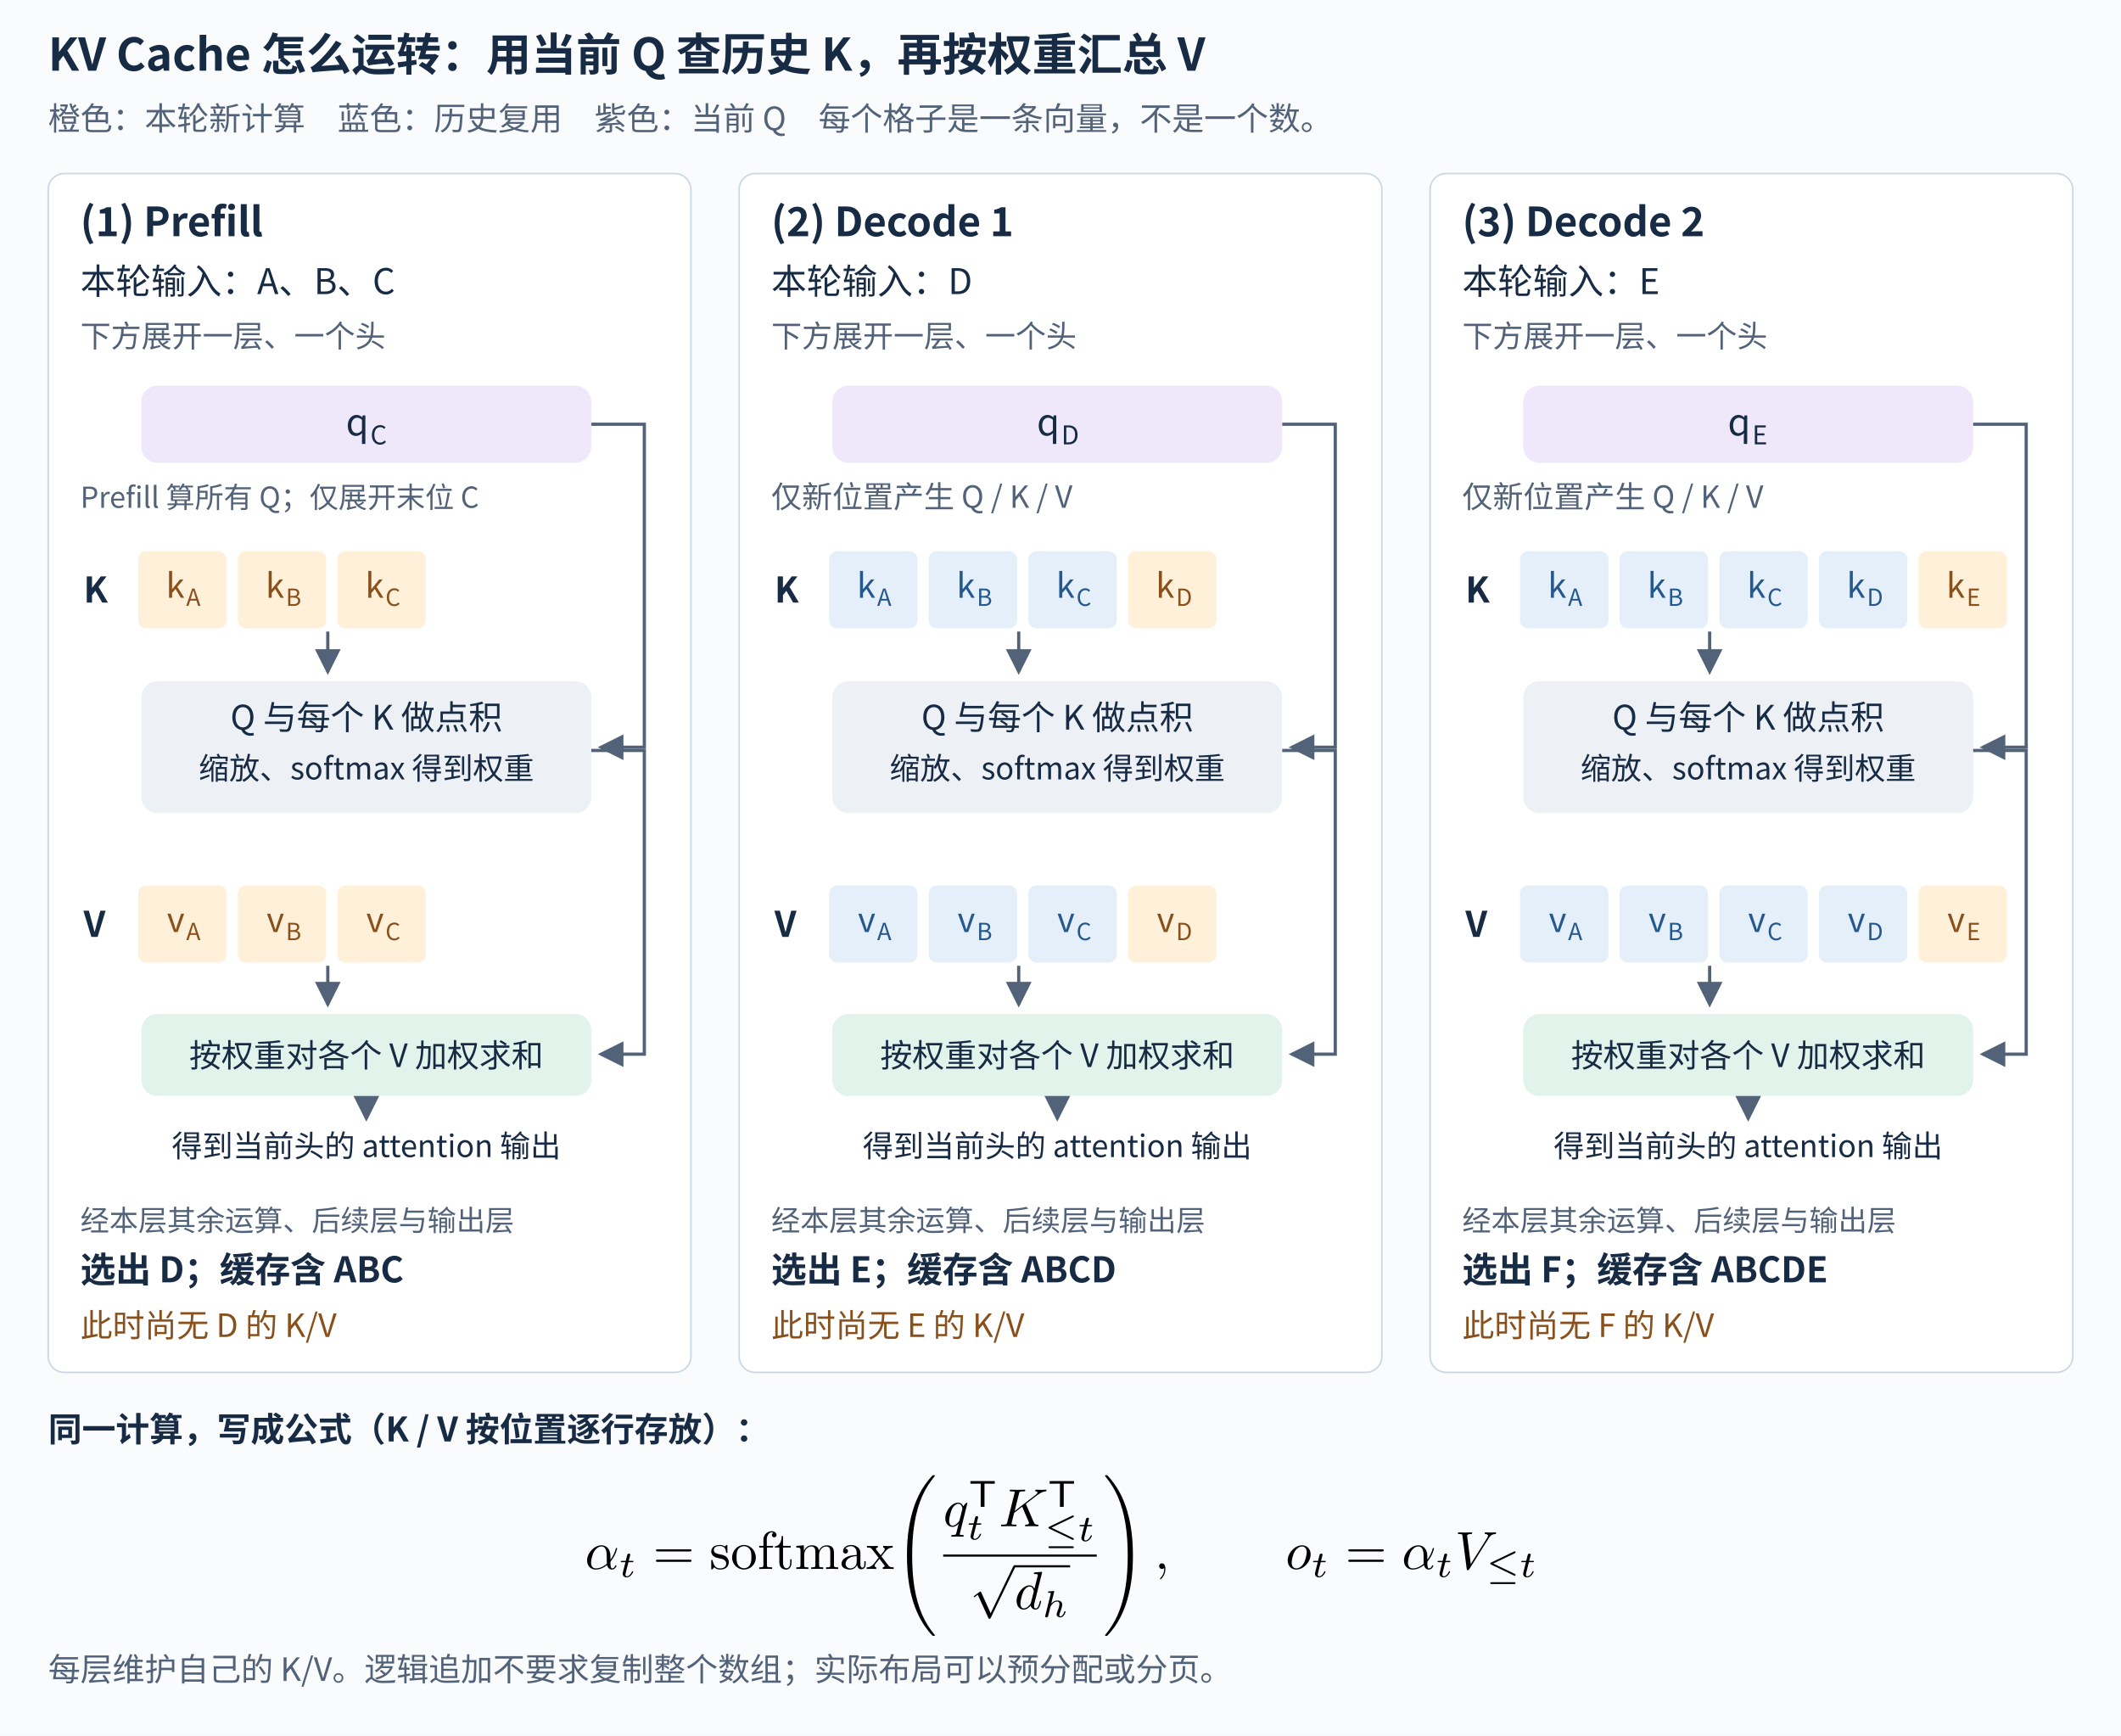
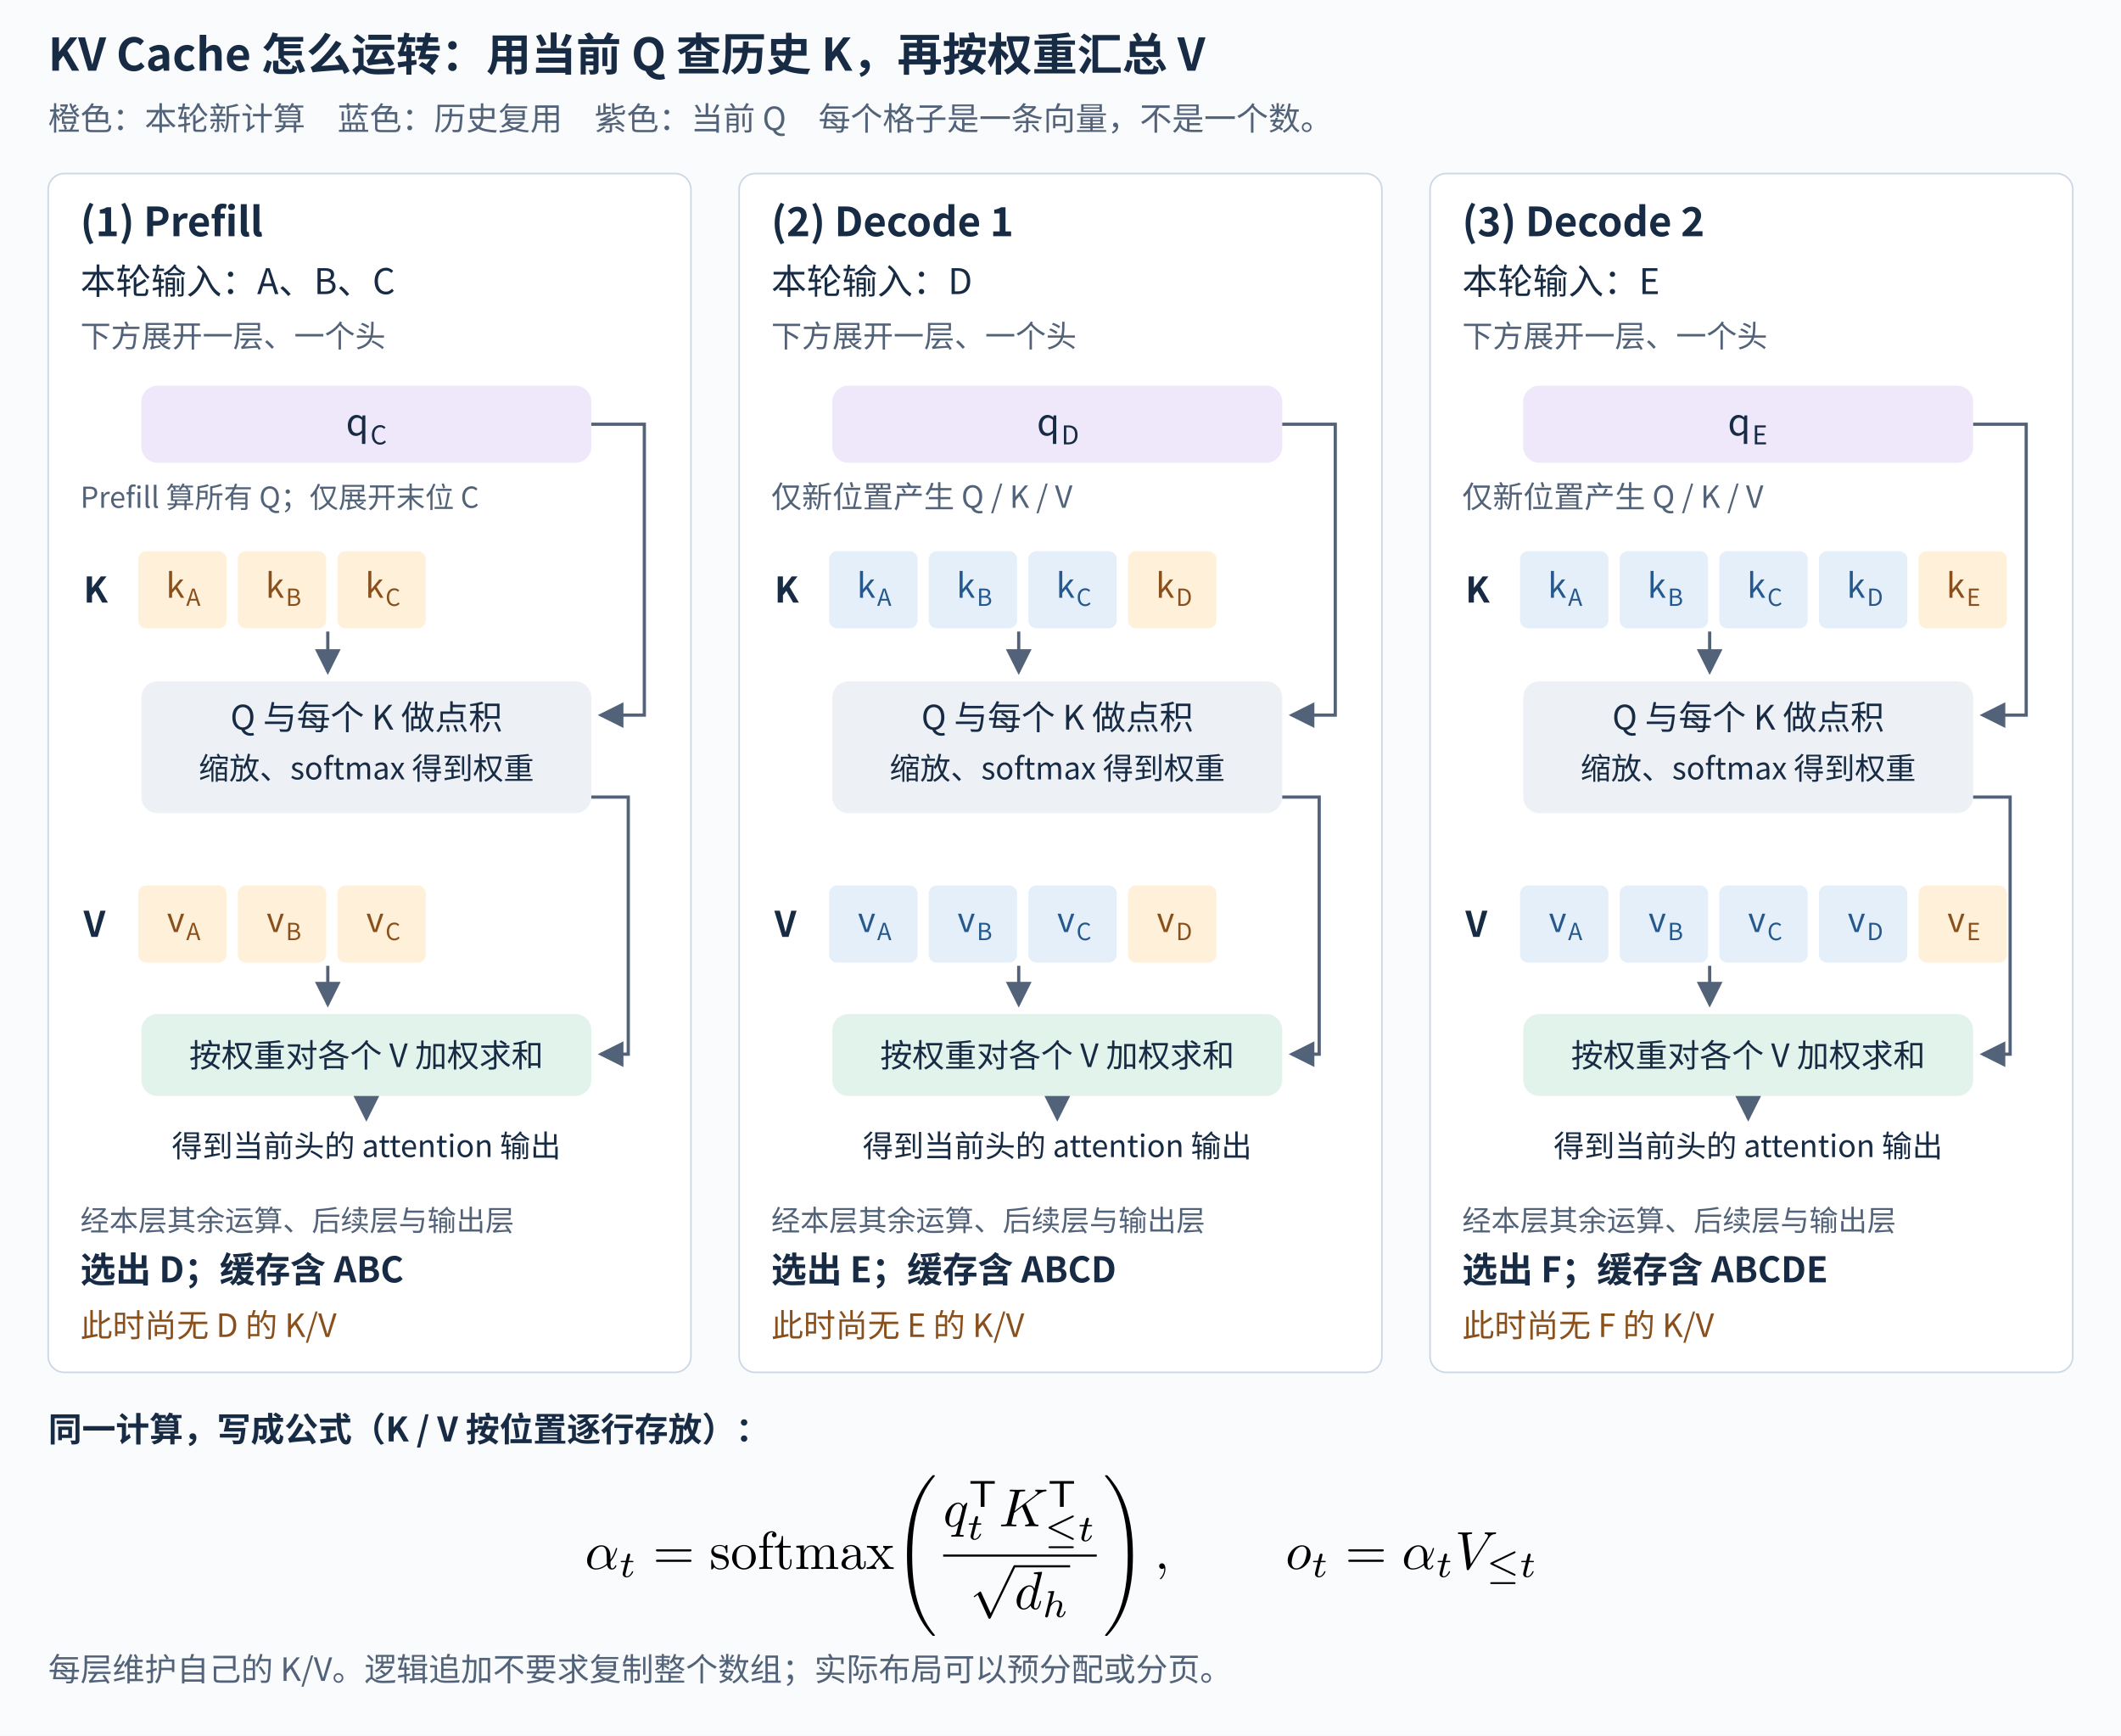
<svg xmlns="http://www.w3.org/2000/svg" xmlns:xlink="http://www.w3.org/1999/xlink" viewBox="0 0 1320.0 1080.0" width="1320.0" height="1080.0" role="img">
  <rect width="1320.0" height="1080.0" fill="#fafbfd" />
  <svg viewBox="0 0 1320 1080" width="1320.0" height="1080.0" role="img" aria-labelledby="part0_title part0_desc" x="0.0" y="0.0" preserveAspectRatio="xMidYMid meet">
    <defs>
      <marker id="part0_arrow" markerWidth="8" markerHeight="8" refX="7" refY="4" orient="auto">
        <path d="M0 0 L8 4 L0 8Z" fill="#526278" />
      </marker>
    </defs>
    <rect width="100%" height="100%" fill="#fafbfd" />
    <g fill="#172b44" font-family="PingFang SC, Noto Sans CJK SC, sans-serif">
      <text x="30" y="44" font-size="28" fill="#172b44" font-weight="600" text-anchor="start">KV Cache 怎么运转：用当前 Q 查历史 K，再按权重汇总 V</text>
      <text x="30" y="81" font-size="20" fill="#526278" font-weight="400" text-anchor="start">橙色：本轮新计算　蓝色：历史复用　紫色：当前 Q　每个格子是一条向量，不是一个数。</text>
      <rect x="30" y="108" width="400" height="746" rx="10" fill="white" stroke="#cdd8e5" />
      <text x="50" y="147" font-size="25" fill="#172b44" font-weight="600" text-anchor="start">(1) Prefill</text>
      <text x="50" y="183" font-size="22" fill="#172b44" font-weight="400" text-anchor="start">本轮输入：A、B、C</text>
      <text x="50" y="216" font-size="19" fill="#526278" font-weight="400" text-anchor="start">下方展开一层、一个头</text>
      <rect x="88" y="240" width="280" height="48" rx="10" fill="#eee8fa" stroke="none" />
      <text x="229.495" y="271" font-size="23" fill="#172b44" text-anchor="end">q</text>
      <text x="230.495" y="276.52" font-size="16.1" fill="#172b44" text-anchor="start">C</text>
      <text x="50" y="316" font-size="18" fill="#526278" font-weight="400" text-anchor="start">Prefill 算所有 Q；仅展开末位 C</text>
      <text x="52" y="375" font-size="22" fill="#172b44" font-weight="600" text-anchor="start">K</text>
      <rect x="86" y="343" width="55" height="48" rx="5" fill="#fff0d9" stroke="none" />
      <text x="114.865" y="372" font-size="21" fill="#89501c" text-anchor="end">k</text>
      <text x="115.865" y="377.04" font-size="14.7" fill="#89501c" text-anchor="start">A</text>
      <rect x="148" y="343" width="55" height="48" rx="5" fill="#fff0d9" stroke="none" />
      <text x="176.865" y="372" font-size="21" fill="#89501c" text-anchor="end">k</text>
      <text x="177.865" y="377.04" font-size="14.7" fill="#89501c" text-anchor="start">B</text>
      <rect x="210" y="343" width="55" height="48" rx="5" fill="#fff0d9" stroke="none" />
      <text x="238.865" y="372" font-size="21" fill="#89501c" text-anchor="end">k</text>
      <text x="239.865" y="377.04" font-size="14.7" fill="#89501c" text-anchor="start">C</text>
      <text x="52" y="583" font-size="22" fill="#172b44" font-weight="600" text-anchor="start">V</text>
      <rect x="86" y="551" width="55" height="48" rx="5" fill="#fff0d9" stroke="none" />
      <text x="114.865" y="580" font-size="21" fill="#89501c" text-anchor="end">v</text>
      <text x="115.865" y="585.04" font-size="14.7" fill="#89501c" text-anchor="start">A</text>
      <rect x="148" y="551" width="55" height="48" rx="5" fill="#fff0d9" stroke="none" />
      <text x="176.865" y="580" font-size="21" fill="#89501c" text-anchor="end">v</text>
      <text x="177.865" y="585.04" font-size="14.7" fill="#89501c" text-anchor="start">B</text>
      <rect x="210" y="551" width="55" height="48" rx="5" fill="#fff0d9" stroke="none" />
      <text x="238.865" y="580" font-size="21" fill="#89501c" text-anchor="end">v</text>
      <text x="239.865" y="585.04" font-size="14.7" fill="#89501c" text-anchor="start">C</text>
      <rect x="88" y="424" width="280" height="82" rx="10" fill="#edf0f4" stroke="none" />
      <text x="228" y="454" font-size="21" fill="#172b44" font-weight="400" text-anchor="middle">Q 与每个 K 做点积</text>
      <text x="228" y="485" font-size="19" fill="#172b44" font-weight="400" text-anchor="middle">缩放、softmax 得到权重</text>
-       <path d="M368 264 H401 V465 H374" fill="none" stroke="#526278" stroke-width="2" marker-end="url(#part0_arrow)" />
+       <path d="M368 264 H401 V445 H374" fill="none" stroke="#526278" stroke-width="2" marker-end="url(#part0_arrow)" />
      <path d="M204 393 V418" fill="none" stroke="#526278" stroke-width="2" marker-end="url(#part0_arrow)" />
      <rect x="88" y="631" width="280" height="51" rx="10" fill="#e2f3ec" stroke="none" />
      <text x="228" y="664" font-size="20" fill="#172b44" font-weight="400" text-anchor="middle">按权重对各个 V 加权求和</text>
-       <path d="M368 467 H401 V656 H374" fill="none" stroke="#526278" stroke-width="2" marker-end="url(#part0_arrow)" />
+       <path d="M368 496 H391 V656 H374" fill="none" stroke="#526278" stroke-width="2" marker-end="url(#part0_arrow)" />
      <path d="M204 601 V625" fill="none" stroke="#526278" stroke-width="2" marker-end="url(#part0_arrow)" />
      <text x="228" y="720" font-size="19" fill="#172b44" font-weight="400" text-anchor="middle">得到当前头的 attention 输出</text>
      <path d="M228 685 V696" fill="none" stroke="#526278" stroke-width="2" marker-end="url(#part0_arrow)" />
      <text x="50" y="766" font-size="18" fill="#526278" font-weight="400" text-anchor="start">经本层其余运算、后续层与输出层</text>
      <text x="50" y="798" font-size="22" fill="#172b44" font-weight="600" text-anchor="start">选出 D；缓存含 ABC</text>
      <text x="50" y="832" font-size="20" fill="#89501c" font-weight="400" text-anchor="start">此时尚无 D 的 K/V</text>
      <rect x="460" y="108" width="400" height="746" rx="10" fill="white" stroke="#cdd8e5" />
      <text x="480" y="147" font-size="25" fill="#172b44" font-weight="600" text-anchor="start">(2) Decode 1</text>
      <text x="480" y="183" font-size="22" fill="#172b44" font-weight="400" text-anchor="start">本轮输入：D</text>
      <text x="480" y="216" font-size="19" fill="#526278" font-weight="400" text-anchor="start">下方展开一层、一个头</text>
      <rect x="518" y="240" width="280" height="48" rx="10" fill="#eee8fa" stroke="none" />
      <text x="659.495" y="271" font-size="23" fill="#172b44" text-anchor="end">q</text>
      <text x="660.495" y="276.52" font-size="16.1" fill="#172b44" text-anchor="start">D</text>
      <text x="480" y="316" font-size="19" fill="#526278" font-weight="400" text-anchor="start">仅新位置产生 Q / K / V</text>
      <text x="482" y="375" font-size="22" fill="#172b44" font-weight="600" text-anchor="start">K</text>
      <rect x="516" y="343" width="55" height="48" rx="5" fill="#e5effa" stroke="none" />
      <text x="544.865" y="372" font-size="21" fill="#24588e" text-anchor="end">k</text>
      <text x="545.865" y="377.04" font-size="14.7" fill="#24588e" text-anchor="start">A</text>
      <rect x="578" y="343" width="55" height="48" rx="5" fill="#e5effa" stroke="none" />
      <text x="606.865" y="372" font-size="21" fill="#24588e" text-anchor="end">k</text>
      <text x="607.865" y="377.04" font-size="14.7" fill="#24588e" text-anchor="start">B</text>
      <rect x="640" y="343" width="55" height="48" rx="5" fill="#e5effa" stroke="none" />
      <text x="668.865" y="372" font-size="21" fill="#24588e" text-anchor="end">k</text>
      <text x="669.865" y="377.04" font-size="14.7" fill="#24588e" text-anchor="start">C</text>
      <rect x="702" y="343" width="55" height="48" rx="5" fill="#fff0d9" stroke="none" />
      <text x="730.865" y="372" font-size="21" fill="#89501c" text-anchor="end">k</text>
      <text x="731.865" y="377.04" font-size="14.7" fill="#89501c" text-anchor="start">D</text>
      <text x="482" y="583" font-size="22" fill="#172b44" font-weight="600" text-anchor="start">V</text>
      <rect x="516" y="551" width="55" height="48" rx="5" fill="#e5effa" stroke="none" />
      <text x="544.865" y="580" font-size="21" fill="#24588e" text-anchor="end">v</text>
      <text x="545.865" y="585.04" font-size="14.7" fill="#24588e" text-anchor="start">A</text>
      <rect x="578" y="551" width="55" height="48" rx="5" fill="#e5effa" stroke="none" />
      <text x="606.865" y="580" font-size="21" fill="#24588e" text-anchor="end">v</text>
      <text x="607.865" y="585.04" font-size="14.7" fill="#24588e" text-anchor="start">B</text>
      <rect x="640" y="551" width="55" height="48" rx="5" fill="#e5effa" stroke="none" />
      <text x="668.865" y="580" font-size="21" fill="#24588e" text-anchor="end">v</text>
      <text x="669.865" y="585.04" font-size="14.7" fill="#24588e" text-anchor="start">C</text>
      <rect x="702" y="551" width="55" height="48" rx="5" fill="#fff0d9" stroke="none" />
      <text x="730.865" y="580" font-size="21" fill="#89501c" text-anchor="end">v</text>
      <text x="731.865" y="585.04" font-size="14.7" fill="#89501c" text-anchor="start">D</text>
      <rect x="518" y="424" width="280" height="82" rx="10" fill="#edf0f4" stroke="none" />
      <text x="658" y="454" font-size="21" fill="#172b44" font-weight="400" text-anchor="middle">Q 与每个 K 做点积</text>
      <text x="658" y="485" font-size="19" fill="#172b44" font-weight="400" text-anchor="middle">缩放、softmax 得到权重</text>
-       <path d="M798 264 H831 V465 H804" fill="none" stroke="#526278" stroke-width="2" marker-end="url(#part0_arrow)" />
+       <path d="M798 264 H831 V445 H804" fill="none" stroke="#526278" stroke-width="2" marker-end="url(#part0_arrow)" />
      <path d="M634 393 V418" fill="none" stroke="#526278" stroke-width="2" marker-end="url(#part0_arrow)" />
      <rect x="518" y="631" width="280" height="51" rx="10" fill="#e2f3ec" stroke="none" />
      <text x="658" y="664" font-size="20" fill="#172b44" font-weight="400" text-anchor="middle">按权重对各个 V 加权求和</text>
-       <path d="M798 467 H831 V656 H804" fill="none" stroke="#526278" stroke-width="2" marker-end="url(#part0_arrow)" />
+       <path d="M798 496 H821 V656 H804" fill="none" stroke="#526278" stroke-width="2" marker-end="url(#part0_arrow)" />
      <path d="M634 601 V625" fill="none" stroke="#526278" stroke-width="2" marker-end="url(#part0_arrow)" />
      <text x="658" y="720" font-size="19" fill="#172b44" font-weight="400" text-anchor="middle">得到当前头的 attention 输出</text>
      <path d="M658 685 V696" fill="none" stroke="#526278" stroke-width="2" marker-end="url(#part0_arrow)" />
      <text x="480" y="766" font-size="18" fill="#526278" font-weight="400" text-anchor="start">经本层其余运算、后续层与输出层</text>
      <text x="480" y="798" font-size="22" fill="#172b44" font-weight="600" text-anchor="start">选出 E；缓存含 ABCD</text>
      <text x="480" y="832" font-size="20" fill="#89501c" font-weight="400" text-anchor="start">此时尚无 E 的 K/V</text>
      <rect x="890" y="108" width="400" height="746" rx="10" fill="white" stroke="#cdd8e5" />
      <text x="910" y="147" font-size="25" fill="#172b44" font-weight="600" text-anchor="start">(3) Decode 2</text>
      <text x="910" y="183" font-size="22" fill="#172b44" font-weight="400" text-anchor="start">本轮输入：E</text>
      <text x="910" y="216" font-size="19" fill="#526278" font-weight="400" text-anchor="start">下方展开一层、一个头</text>
      <rect x="948" y="240" width="280" height="48" rx="10" fill="#eee8fa" stroke="none" />
      <text x="1089.495" y="271" font-size="23" fill="#172b44" text-anchor="end">q</text>
      <text x="1090.495" y="276.52" font-size="16.1" fill="#172b44" text-anchor="start">E</text>
      <text x="910" y="316" font-size="19" fill="#526278" font-weight="400" text-anchor="start">仅新位置产生 Q / K / V</text>
      <text x="912" y="375" font-size="22" fill="#172b44" font-weight="600" text-anchor="start">K</text>
      <rect x="946" y="343" width="55" height="48" rx="5" fill="#e5effa" stroke="none" />
      <text x="974.865" y="372" font-size="21" fill="#24588e" text-anchor="end">k</text>
      <text x="975.865" y="377.04" font-size="14.7" fill="#24588e" text-anchor="start">A</text>
      <rect x="1008" y="343" width="55" height="48" rx="5" fill="#e5effa" stroke="none" />
      <text x="1036.865" y="372" font-size="21" fill="#24588e" text-anchor="end">k</text>
      <text x="1037.865" y="377.04" font-size="14.7" fill="#24588e" text-anchor="start">B</text>
      <rect x="1070" y="343" width="55" height="48" rx="5" fill="#e5effa" stroke="none" />
      <text x="1098.865" y="372" font-size="21" fill="#24588e" text-anchor="end">k</text>
      <text x="1099.865" y="377.04" font-size="14.7" fill="#24588e" text-anchor="start">C</text>
      <rect x="1132" y="343" width="55" height="48" rx="5" fill="#e5effa" stroke="none" />
      <text x="1160.865" y="372" font-size="21" fill="#24588e" text-anchor="end">k</text>
      <text x="1161.865" y="377.04" font-size="14.7" fill="#24588e" text-anchor="start">D</text>
      <rect x="1194" y="343" width="55" height="48" rx="5" fill="#fff0d9" stroke="none" />
      <text x="1222.865" y="372" font-size="21" fill="#89501c" text-anchor="end">k</text>
      <text x="1223.865" y="377.04" font-size="14.7" fill="#89501c" text-anchor="start">E</text>
      <text x="912" y="583" font-size="22" fill="#172b44" font-weight="600" text-anchor="start">V</text>
      <rect x="946" y="551" width="55" height="48" rx="5" fill="#e5effa" stroke="none" />
      <text x="974.865" y="580" font-size="21" fill="#24588e" text-anchor="end">v</text>
      <text x="975.865" y="585.04" font-size="14.7" fill="#24588e" text-anchor="start">A</text>
      <rect x="1008" y="551" width="55" height="48" rx="5" fill="#e5effa" stroke="none" />
      <text x="1036.865" y="580" font-size="21" fill="#24588e" text-anchor="end">v</text>
      <text x="1037.865" y="585.04" font-size="14.7" fill="#24588e" text-anchor="start">B</text>
      <rect x="1070" y="551" width="55" height="48" rx="5" fill="#e5effa" stroke="none" />
      <text x="1098.865" y="580" font-size="21" fill="#24588e" text-anchor="end">v</text>
      <text x="1099.865" y="585.04" font-size="14.7" fill="#24588e" text-anchor="start">C</text>
      <rect x="1132" y="551" width="55" height="48" rx="5" fill="#e5effa" stroke="none" />
      <text x="1160.865" y="580" font-size="21" fill="#24588e" text-anchor="end">v</text>
      <text x="1161.865" y="585.04" font-size="14.7" fill="#24588e" text-anchor="start">D</text>
      <rect x="1194" y="551" width="55" height="48" rx="5" fill="#fff0d9" stroke="none" />
      <text x="1222.865" y="580" font-size="21" fill="#89501c" text-anchor="end">v</text>
      <text x="1223.865" y="585.04" font-size="14.7" fill="#89501c" text-anchor="start">E</text>
      <rect x="948" y="424" width="280" height="82" rx="10" fill="#edf0f4" stroke="none" />
      <text x="1088" y="454" font-size="21" fill="#172b44" font-weight="400" text-anchor="middle">Q 与每个 K 做点积</text>
      <text x="1088" y="485" font-size="19" fill="#172b44" font-weight="400" text-anchor="middle">缩放、softmax 得到权重</text>
-       <path d="M1228 264 H1261 V465 H1234" fill="none" stroke="#526278" stroke-width="2" marker-end="url(#part0_arrow)" />
+       <path d="M1228 264 H1261 V445 H1234" fill="none" stroke="#526278" stroke-width="2" marker-end="url(#part0_arrow)" />
      <path d="M1064 393 V418" fill="none" stroke="#526278" stroke-width="2" marker-end="url(#part0_arrow)" />
      <rect x="948" y="631" width="280" height="51" rx="10" fill="#e2f3ec" stroke="none" />
      <text x="1088" y="664" font-size="20" fill="#172b44" font-weight="400" text-anchor="middle">按权重对各个 V 加权求和</text>
-       <path d="M1228 467 H1261 V656 H1234" fill="none" stroke="#526278" stroke-width="2" marker-end="url(#part0_arrow)" />
+       <path d="M1228 496 H1251 V656 H1234" fill="none" stroke="#526278" stroke-width="2" marker-end="url(#part0_arrow)" />
      <path d="M1064 601 V625" fill="none" stroke="#526278" stroke-width="2" marker-end="url(#part0_arrow)" />
      <text x="1088" y="720" font-size="19" fill="#172b44" font-weight="400" text-anchor="middle">得到当前头的 attention 输出</text>
      <path d="M1088 685 V696" fill="none" stroke="#526278" stroke-width="2" marker-end="url(#part0_arrow)" />
      <text x="910" y="766" font-size="18" fill="#526278" font-weight="400" text-anchor="start">经本层其余运算、后续层与输出层</text>
      <text x="910" y="798" font-size="22" fill="#172b44" font-weight="600" text-anchor="start">选出 F；缓存含 ABCDE</text>
      <text x="910" y="832" font-size="20" fill="#89501c" font-weight="400" text-anchor="start">此时尚无 F 的 K/V</text>
      <text x="30" y="897" font-size="21" fill="#172b44" font-weight="600" text-anchor="start">同一计算，写成公式（K / V 按位置逐行存放）：</text>
      <text x="30" y="1046" font-size="20" fill="#526278" font-weight="400" text-anchor="start">每层维护自己的 K/V。逻辑追加不要求复制整个数组；实际布局可以预分配或分页。</text>
    </g>
  </svg>
  <svg version="1.1" width="590.0" height="100.0" viewBox="77.121 52.802 176.055 29.878" x="365.0" y="918.0" preserveAspectRatio="xMidYMid meet">
    <defs>
      <path id="part1_g0-84" d="M2.88-4.31H3.536C3.619-4.31 3.703-4.303 3.787-4.303H4.791V-4.791H.265V-4.303H1.269C1.353-4.303 1.437-4.31 1.52-4.31H2.176V0H2.88V-4.31Z" />
      <path id="part1_g1-112" d="M3.875 8.518L2.122 4.643C2.052 4.483 2.002 4.483 1.973 4.483C1.963 4.483 1.913 4.483 1.803 4.563L.857 5.28C.727 5.38 .727 5.41 .727 5.44C.727 5.489 .757 5.549 .827 5.549C.887 5.549 1.056 5.41 1.166 5.33C1.225 5.28 1.375 5.171 1.484 5.091L3.447 9.405C3.517 9.564 3.567 9.564 3.656 9.564C3.806 9.564 3.836 9.504 3.905 9.365L8.428 0C8.498-.139 8.498-.179 8.498-.199C8.498-.299 8.418-.399 8.299-.399C8.219-.399 8.149-.349 8.07-.189L3.875 8.518Z" />
      <path id="part1_g5-61" d="M6.844-3.258C6.994-3.258 7.183-3.258 7.183-3.457S6.994-3.656 6.854-3.656H.887C.747-3.656 .558-3.656 .558-3.457S.747-3.258 .897-3.258H6.844ZM6.854-1.325C6.994-1.325 7.183-1.325 7.183-1.524S6.994-1.724 6.844-1.724H.897C.747-1.724 .558-1.724 .558-1.524S.747-1.325 .887-1.325H6.854Z" />
      <path id="part1_g5-97" d="M3.318-.757C3.357-.359 3.626 .06 4.095 .06C4.304 .06 4.912-.08 4.912-.887V-1.445H4.663V-.887C4.663-.309 4.413-.249 4.304-.249C3.975-.249 3.935-.697 3.935-.747V-2.74C3.935-3.158 3.935-3.547 3.577-3.915C3.188-4.304 2.69-4.463 2.212-4.463C1.395-4.463 .707-3.995 .707-3.337C.707-3.039 .907-2.869 1.166-2.869C1.445-2.869 1.624-3.068 1.624-3.328C1.624-3.447 1.574-3.776 1.116-3.786C1.385-4.134 1.873-4.244 2.192-4.244C2.68-4.244 3.248-3.856 3.248-2.969V-2.6C2.74-2.57 2.042-2.54 1.415-2.242C.667-1.903 .418-1.385 .418-.946C.418-.139 1.385 .11 2.012 .11C2.67 .11 3.128-.289 3.318-.757ZM3.248-2.391V-1.395C3.248-.448 2.531-.11 2.082-.11C1.594-.11 1.186-.458 1.186-.956C1.186-1.504 1.604-2.331 3.248-2.391Z" />
      <path id="part1_g5-102" d="M1.743-4.294V-5.45C1.743-6.326 2.222-6.804 2.66-6.804C2.69-6.804 2.839-6.804 2.989-6.735C2.869-6.695 2.69-6.565 2.69-6.316C2.69-6.087 2.849-5.888 3.118-5.888C3.407-5.888 3.557-6.087 3.557-6.326C3.557-6.695 3.188-7.024 2.66-7.024C1.963-7.024 1.116-6.496 1.116-5.44V-4.294H.329V-3.985H1.116V-.757C1.116-.309 1.006-.309 .339-.309V0C.727-.01 1.196-.03 1.474-.03C1.873-.03 2.341-.03 2.74 0V-.309H2.531C1.793-.309 1.773-.418 1.773-.777V-3.985H2.909V-4.294H1.743Z" />
      <path id="part1_g5-109" d="M1.096-3.427V-.757C1.096-.309 .986-.309 .319-.309V0C.667-.01 1.176-.03 1.445-.03C1.704-.03 2.222-.01 2.56 0V-.309C1.893-.309 1.783-.309 1.783-.757V-2.59C1.783-3.626 2.491-4.184 3.128-4.184C3.756-4.184 3.866-3.646 3.866-3.078V-.757C3.866-.309 3.756-.309 3.088-.309V0C3.437-.01 3.945-.03 4.214-.03C4.473-.03 4.991-.01 5.33 0V-.309C4.663-.309 4.553-.309 4.553-.757V-2.59C4.553-3.626 5.26-4.184 5.898-4.184C6.526-4.184 6.635-3.646 6.635-3.078V-.757C6.635-.309 6.526-.309 5.858-.309V0C6.207-.01 6.715-.03 6.984-.03C7.243-.03 7.761-.01 8.1 0V-.309C7.582-.309 7.333-.309 7.323-.608V-2.511C7.323-3.367 7.323-3.676 7.014-4.035C6.874-4.204 6.545-4.403 5.968-4.403C5.131-4.403 4.692-3.806 4.523-3.427C4.384-4.294 3.646-4.403 3.198-4.403C2.471-4.403 2.002-3.975 1.724-3.357V-4.403L.319-4.294V-3.985C1.016-3.985 1.096-3.915 1.096-3.427Z" />
      <path id="part1_g5-111" d="M4.692-2.132C4.692-3.407 3.696-4.463 2.491-4.463C1.245-4.463 .279-3.377 .279-2.132C.279-.847 1.315 .11 2.481 .11C3.686 .11 4.692-.867 4.692-2.132ZM2.491-.139C2.062-.139 1.624-.349 1.355-.807C1.106-1.245 1.106-1.853 1.106-2.212C1.106-2.6 1.106-3.138 1.345-3.577C1.614-4.035 2.082-4.244 2.481-4.244C2.919-4.244 3.347-4.025 3.606-3.597S3.866-2.59 3.866-2.212C3.866-1.853 3.866-1.315 3.646-.877C3.427-.428 2.989-.139 2.491-.139Z" />
      <path id="part1_g5-115" d="M2.072-1.933C2.291-1.893 3.108-1.733 3.108-1.016C3.108-.508 2.76-.11 1.983-.11C1.146-.11 .787-.677 .598-1.524C.568-1.654 .558-1.694 .458-1.694C.329-1.694 .329-1.624 .329-1.445V-.13C.329 .04 .329 .11 .438 .11C.488 .11 .498 .1 .687-.09C.707-.11 .707-.13 .887-.319C1.325 .1 1.773 .11 1.983 .11C3.128 .11 3.587-.558 3.587-1.275C3.587-1.803 3.288-2.102 3.168-2.222C2.839-2.54 2.451-2.62 2.032-2.7C1.474-2.809 .807-2.939 .807-3.517C.807-3.866 1.066-4.274 1.923-4.274C3.019-4.274 3.068-3.377 3.088-3.068C3.098-2.979 3.188-2.979 3.208-2.979C3.337-2.979 3.337-3.029 3.337-3.218V-4.224C3.337-4.394 3.337-4.463 3.228-4.463C3.178-4.463 3.158-4.463 3.029-4.344C2.999-4.304 2.899-4.214 2.859-4.184C2.481-4.463 2.072-4.463 1.923-4.463C.707-4.463 .329-3.796 .329-3.238C.329-2.889 .488-2.61 .757-2.391C1.076-2.132 1.355-2.072 2.072-1.933Z" />
      <path id="part1_g5-116" d="M1.724-3.985H3.148V-4.294H1.724V-6.127H1.474C1.465-5.31 1.166-4.244 .189-4.204V-3.985H1.036V-1.235C1.036-.01 1.963 .11 2.321 .11C3.029 .11 3.308-.598 3.308-1.235V-1.803H3.059V-1.255C3.059-.518 2.76-.139 2.391-.139C1.724-.139 1.724-1.046 1.724-1.215V-3.985Z" />
      <path id="part1_g5-120" d="M2.859-2.341C3.158-2.72 3.537-3.208 3.776-3.467C4.085-3.826 4.493-3.975 4.961-3.985V-4.294C4.702-4.274 4.403-4.264 4.144-4.264C3.846-4.264 3.318-4.284 3.188-4.294V-3.985C3.397-3.965 3.477-3.836 3.477-3.676S3.377-3.387 3.328-3.328L2.71-2.55L1.933-3.557C1.843-3.656 1.843-3.676 1.843-3.736C1.843-3.885 1.993-3.975 2.192-3.985V-4.294C1.933-4.284 1.275-4.264 1.116-4.264C.907-4.264 .438-4.274 .169-4.294V-3.985C.867-3.985 .877-3.975 1.345-3.377L2.331-2.092L1.395-.907C.917-.329 .329-.309 .12-.309V0C.379-.02 .687-.03 .946-.03C1.235-.03 1.654-.01 1.893 0V-.309C1.674-.339 1.604-.468 1.604-.618C1.604-.837 1.893-1.166 2.501-1.883L3.258-.887C3.337-.777 3.467-.618 3.467-.558C3.467-.468 3.377-.319 3.108-.309V0C3.407-.01 3.965-.03 4.184-.03C4.453-.03 4.842-.02 5.141 0V-.309C4.603-.309 4.423-.329 4.194-.618L2.859-2.341Z" />
      <path id="part1_g4-104" d="M2.183-4.631C2.19-4.645 2.211-4.735 2.211-4.742C2.211-4.777 2.183-4.84 2.099-4.84C1.96-4.84 1.381-4.784 1.206-4.77C1.151-4.763 1.053-4.756 1.053-4.61C1.053-4.512 1.151-4.512 1.234-4.512C1.569-4.512 1.569-4.463 1.569-4.407C1.569-4.359 1.555-4.317 1.541-4.254L.558-.307C.523-.181 .523-.167 .523-.153C.523-.049 .607 .07 .76 .07C.837 .07 .969 .035 1.046-.112C1.067-.153 1.13-.404 1.165-.551L1.325-1.172C1.346-1.276 1.416-1.541 1.437-1.646C1.506-1.911 1.506-1.918 1.646-2.141C1.869-2.483 2.218-2.88 2.762-2.88C3.152-2.88 3.173-2.559 3.173-2.392C3.173-1.974 2.873-1.2 2.762-.907C2.685-.711 2.657-.649 2.657-.53C2.657-.16 2.964 .07 3.32 .07C4.017 .07 4.324-.893 4.324-.997C4.324-1.088 4.233-1.088 4.212-1.088C4.115-1.088 4.108-1.046 4.08-.969C3.919-.411 3.612-.126 3.34-.126C3.194-.126 3.166-.223 3.166-.37C3.166-.53 3.201-.621 3.327-.934C3.41-1.151 3.696-1.89 3.696-2.28C3.696-2.392 3.696-2.685 3.438-2.887C3.32-2.978 3.117-3.075 2.79-3.075C2.28-3.075 1.911-2.797 1.653-2.497L2.183-4.631Z" />
      <path id="part1_g4-116" d="M1.716-2.755H2.427C2.559-2.755 2.65-2.755 2.65-2.908C2.65-3.006 2.559-3.006 2.441-3.006H1.778L2.036-4.038C2.043-4.073 2.057-4.108 2.057-4.135C2.057-4.261 1.96-4.359 1.82-4.359C1.646-4.359 1.541-4.24 1.492-4.059C1.444-3.884 1.534-4.219 1.227-3.006H.516C.384-3.006 .293-3.006 .293-2.852C.293-2.755 .377-2.755 .502-2.755H1.165L.753-1.109C.711-.934 .649-.683 .649-.593C.649-.181 .997 .07 1.395 .07C2.169 .07 2.608-.907 2.608-.997S2.518-1.088 2.497-1.088C2.413-1.088 2.406-1.074 2.35-.955C2.155-.516 1.799-.126 1.416-.126C1.269-.126 1.172-.216 1.172-.467C1.172-.537 1.2-.683 1.213-.753L1.716-2.755Z" />
      <path id="part1_g2-20" d="M5.314-4.421C5.405-4.463 5.467-4.519 5.467-4.603C5.467-4.7 5.391-4.777 5.293-4.777C5.286-4.777 5.251-4.777 5.168-4.735L.914-2.692C.795-2.636 .753-2.58 .753-2.504S.795-2.371 .914-2.315L5.154-.279C5.251-.23 5.279-.23 5.293-.23C5.405-.23 5.467-.321 5.467-.398C5.467-.509 5.384-.551 5.321-.579L1.318-2.504L5.314-4.421ZM5.189 1.304C5.3 1.304 5.467 1.304 5.467 1.137C5.467 .962 5.307 .962 5.189 .962H1.032C.914 .962 .753 .962 .753 1.137C.753 1.304 .921 1.304 1.032 1.304H5.189Z" />
      <path id="part1_g6-32" d="M7.542 29.38C7.542 29.35 7.542 29.33 7.482 29.26C6.526 28.105 5.729 26.829 5.141 25.445C3.836 22.396 3.318 18.829 3.318 14.545C3.318 10.301 3.806 6.575 5.28 3.308C5.858 2.042 6.615 .867 7.502-.209C7.522-.239 7.542-.259 7.542-.299C7.542-.399 7.472-.399 7.323-.399S7.153-.399 7.133-.379C7.123-.369 6.506 .229 5.729 1.325C3.995 3.776 3.118 6.705 2.67 9.674C2.431 11.278 2.351 12.912 2.351 14.535C2.351 18.262 2.819 22.067 4.413 25.474C5.121 26.989 6.067 28.354 7.054 29.39C7.143 29.469 7.153 29.479 7.323 29.479C7.472 29.479 7.542 29.479 7.542 29.38Z" />
      <path id="part1_g6-33" d="M5.529 14.545C5.529 10.819 5.061 7.014 3.467 3.606C2.76 2.092 1.813 .727 .827-.309C.737-.389 .727-.399 .558-.399C.418-.399 .339-.399 .339-.299C.339-.259 .379-.209 .399-.179C1.355 .976 2.152 2.252 2.74 3.636C4.045 6.685 4.563 10.252 4.563 14.535C4.563 18.78 4.075 22.506 2.6 25.773C2.022 27.039 1.265 28.214 .379 29.29C.369 29.31 .339 29.35 .339 29.38C.339 29.479 .418 29.479 .558 29.479C.707 29.479 .727 29.479 .747 29.46C.757 29.45 1.375 28.852 2.152 27.756C3.885 25.305 4.762 22.376 5.21 19.407C5.45 17.803 5.529 16.169 5.529 14.545Z" />
      <path id="part1_g3-11" d="M4.752-2.351C4.752-3.915 3.826-4.403 3.088-4.403C1.724-4.403 .408-2.979 .408-1.574C.408-.648 1.006 .11 2.022 .11C2.65 .11 3.367-.12 4.125-.727C4.254-.199 4.583 .11 5.031 .11C5.559 .11 5.868-.438 5.868-.598C5.868-.667 5.808-.697 5.748-.697C5.679-.697 5.649-.667 5.619-.598C5.44-.11 5.081-.11 5.061-.11C4.752-.11 4.752-.887 4.752-1.126C4.752-1.335 4.752-1.355 4.852-1.474C5.788-2.65 5.998-3.806 5.998-3.816C5.998-3.836 5.988-3.915 5.878-3.915C5.778-3.915 5.778-3.885 5.729-3.706C5.549-3.078 5.22-2.321 4.752-1.733V-2.351ZM4.085-.986C3.208-.219 2.441-.11 2.042-.11C1.445-.11 1.146-.558 1.146-1.196C1.146-1.684 1.405-2.76 1.724-3.268C2.192-3.995 2.73-4.184 3.078-4.184C4.065-4.184 4.065-2.879 4.065-2.102C4.065-1.733 4.065-1.156 4.085-.986Z" />
      <path id="part1_g3-59" d="M2.022-.01C2.022-.667 1.773-1.056 1.385-1.056C1.056-1.056 .857-.807 .857-.528C.857-.259 1.056 0 1.385 0C1.504 0 1.634-.04 1.733-.13C1.763-.149 1.773-.159 1.783-.159S1.803-.149 1.803-.01C1.803 .727 1.455 1.325 1.126 1.654C1.016 1.763 1.016 1.783 1.016 1.813C1.016 1.883 1.066 1.923 1.116 1.923C1.225 1.923 2.022 1.156 2.022-.01Z" />
      <path id="part1_g3-75" d="M5.071-4.025C5.061-4.055 5.021-4.134 5.021-4.164C5.021-4.174 5.2-4.314 5.31-4.394L7.054-5.738C7.99-6.426 8.379-6.466 8.677-6.496C8.757-6.506 8.857-6.516 8.857-6.695C8.857-6.735 8.827-6.804 8.747-6.804C8.528-6.804 8.279-6.775 8.04-6.775C7.681-6.775 7.293-6.804 6.934-6.804C6.864-6.804 6.745-6.804 6.745-6.605C6.745-6.535 6.795-6.506 6.864-6.496C7.083-6.476 7.173-6.426 7.173-6.286C7.173-6.107 6.874-5.878 6.814-5.828L2.929-2.839L3.726-6.037C3.816-6.396 3.836-6.496 4.563-6.496C4.812-6.496 4.902-6.496 4.902-6.695C4.902-6.785 4.822-6.804 4.762-6.804C4.483-6.804 3.766-6.775 3.487-6.775C3.198-6.775 2.491-6.804 2.202-6.804C2.132-6.804 2.002-6.804 2.002-6.615C2.002-6.496 2.092-6.496 2.291-6.496C2.421-6.496 2.6-6.486 2.72-6.476C2.879-6.456 2.939-6.426 2.939-6.316C2.939-6.276 2.929-6.247 2.899-6.127L1.564-.777C1.465-.389 1.445-.309 .658-.309C.488-.309 .379-.309 .379-.12C.379 0 .498 0 .528 0C.807 0 1.514-.03 1.793-.03C2.002-.03 2.222-.02 2.431-.02C2.65-.02 2.869 0 3.078 0C3.148 0 3.278 0 3.278-.199C3.278-.309 3.188-.309 2.999-.309C2.63-.309 2.351-.309 2.351-.488C2.351-.558 2.411-.777 2.441-.927C2.58-1.445 2.71-1.973 2.839-2.491L4.324-3.646L5.479-.966C5.599-.697 5.599-.677 5.599-.618C5.599-.319 5.171-.309 5.081-.309C4.971-.309 4.862-.309 4.862-.11C4.862 0 4.981 0 5.001 0C5.4 0 5.818-.03 6.217-.03C6.436-.03 6.974 0 7.193 0C7.243 0 7.372 0 7.372-.199C7.372-.309 7.263-.309 7.173-.309C6.765-.319 6.635-.408 6.486-.757L5.071-4.025Z" />
      <path id="part1_g3-86" d="M6.257-5.669C6.745-6.446 7.163-6.476 7.532-6.496C7.651-6.506 7.661-6.675 7.661-6.685C7.661-6.765 7.611-6.804 7.532-6.804C7.273-6.804 6.984-6.775 6.715-6.775C6.386-6.775 6.047-6.804 5.729-6.804C5.669-6.804 5.539-6.804 5.539-6.615C5.539-6.506 5.629-6.496 5.699-6.496C5.968-6.476 6.157-6.376 6.157-6.167C6.157-6.017 6.007-5.798 6.007-5.788L2.949-.927L2.271-6.197C2.271-6.366 2.501-6.496 2.959-6.496C3.098-6.496 3.208-6.496 3.208-6.695C3.208-6.785 3.128-6.804 3.068-6.804C2.67-6.804 2.242-6.775 1.833-6.775C1.654-6.775 1.465-6.785 1.285-6.785S.917-6.804 .747-6.804C.677-6.804 .558-6.804 .558-6.615C.558-6.496 .648-6.496 .807-6.496C1.365-6.496 1.375-6.406 1.405-6.157L2.192-.01C2.222 .189 2.262 .219 2.391 .219C2.55 .219 2.59 .169 2.67 .04L6.257-5.669Z" />
      <path id="part1_g3-100" d="M5.141-6.804C5.141-6.814 5.141-6.914 5.011-6.914C4.862-6.914 3.915-6.824 3.746-6.804C3.666-6.795 3.606-6.745 3.606-6.615C3.606-6.496 3.696-6.496 3.846-6.496C4.324-6.496 4.344-6.426 4.344-6.326L4.314-6.127L3.716-3.766C3.537-4.134 3.248-4.403 2.8-4.403C1.634-4.403 .399-2.939 .399-1.484C.399-.548 .946 .11 1.724 .11C1.923 .11 2.421 .07 3.019-.638C3.098-.219 3.447 .11 3.925 .11C4.274 .11 4.503-.12 4.663-.438C4.832-.797 4.961-1.405 4.961-1.425C4.961-1.524 4.872-1.524 4.842-1.524C4.742-1.524 4.732-1.484 4.702-1.345C4.533-.697 4.354-.11 3.945-.11C3.676-.11 3.646-.369 3.646-.568C3.646-.807 3.666-.877 3.706-1.046L5.141-6.804ZM3.068-1.186C3.019-1.006 3.019-.986 2.869-.817C2.431-.269 2.022-.11 1.743-.11C1.245-.11 1.106-.658 1.106-1.046C1.106-1.544 1.425-2.77 1.654-3.228C1.963-3.816 2.411-4.184 2.809-4.184C3.457-4.184 3.597-3.367 3.597-3.308S3.577-3.188 3.567-3.138L3.068-1.186Z" />
      <path id="part1_g3-111" d="M4.672-2.72C4.672-3.756 3.975-4.403 3.078-4.403C1.743-4.403 .408-2.989 .408-1.574C.408-.588 1.076 .11 2.002 .11C3.328 .11 4.672-1.265 4.672-2.72ZM2.012-.11C1.584-.11 1.146-.418 1.146-1.196C1.146-1.684 1.405-2.76 1.724-3.268C2.222-4.035 2.79-4.184 3.068-4.184C3.646-4.184 3.945-3.706 3.945-3.108C3.945-2.72 3.746-1.674 3.367-1.026C3.019-.448 2.471-.11 2.012-.11Z" />
      <path id="part1_g3-113" d="M4.503-4.294C4.503-4.334 4.473-4.394 4.403-4.394C4.294-4.394 3.895-3.995 3.726-3.706C3.507-4.244 3.118-4.403 2.8-4.403C1.624-4.403 .399-2.929 .399-1.484C.399-.508 .986 .11 1.714 .11C2.142 .11 2.531-.13 2.889-.488C2.8-.139 2.471 1.205 2.441 1.295C2.361 1.574 2.281 1.614 1.724 1.624C1.594 1.624 1.494 1.624 1.494 1.823C1.494 1.833 1.494 1.933 1.624 1.933C1.943 1.933 2.291 1.903 2.62 1.903C2.959 1.903 3.318 1.933 3.646 1.933C3.696 1.933 3.826 1.933 3.826 1.733C3.826 1.624 3.726 1.624 3.567 1.624C3.088 1.624 3.088 1.554 3.088 1.465C3.088 1.395 3.108 1.335 3.128 1.245L4.503-4.294ZM1.743-.11C1.146-.11 1.106-.877 1.106-1.046C1.106-1.524 1.395-2.61 1.564-3.029C1.873-3.766 2.391-4.184 2.8-4.184C3.447-4.184 3.587-3.377 3.587-3.308C3.587-3.248 3.039-1.066 3.009-1.026C2.859-.747 2.301-.11 1.743-.11Z" />
    </defs>
    <g id="part1_page1">
      <use x="76.712" y="70.237" xlink:href="#part1_g3-11" />
      <use x="83.085" y="71.731" xlink:href="#part1_g4-116" />
      <use x="89.36" y="70.237" xlink:href="#part1_g5-61" />
      <use x="99.877" y="70.237" xlink:href="#part1_g5-115" />
      <use x="103.806" y="70.237" xlink:href="#part1_g5-111" />
      <use x="108.788" y="70.237" xlink:href="#part1_g5-102" />
      <use x="111.832" y="70.237" xlink:href="#part1_g5-116" />
      <use x="115.706" y="70.237" xlink:href="#part1_g5-109" />
      <use x="124.008" y="70.237" xlink:href="#part1_g5-97" />
      <use x="128.99" y="70.237" xlink:href="#part1_g5-120" />
      <use x="134.248" y="53.2" xlink:href="#part1_g6-32" />
      <use x="143.33" y="62.299" xlink:href="#part1_g3-113" />
      <use x="148.135" y="58.684" xlink:href="#part1_g0-84" />
      <use x="147.778" y="64.762" xlink:href="#part1_g4-116" />
      <use x="153.694" y="62.299" xlink:href="#part1_g3-75" />
      <use x="162.868" y="58.684" xlink:href="#part1_g0-84" />
      <use x="162.156" y="65.058" xlink:href="#part1_g2-20" />
      <use x="168.382" y="65.058" xlink:href="#part1_g4-116" />
      <rect x="143.33" y="67.547" height=".398" width="28.56" />
      <use x="148.285" y="69.938" xlink:href="#part1_g1-112" />
      <rect x="156.587" y="69.539" height=".398" width="10.348" />
      <use x="156.587" y="77.681" xlink:href="#part1_g3-100" />
      <use x="161.773" y="79.175" xlink:href="#part1_g4-104" />
      <use x="173.086" y="53.2" xlink:href="#part1_g6-33" />
      <use x="182.633" y="70.237" xlink:href="#part1_g3-59" />
      <use x="206.986" y="70.237" xlink:href="#part1_g3-111" />
      <use x="211.815" y="71.731" xlink:href="#part1_g4-116" />
      <use x="218.09" y="70.237" xlink:href="#part1_g5-61" />
      <use x="228.606" y="70.237" xlink:href="#part1_g3-11" />
      <use x="234.98" y="71.731" xlink:href="#part1_g4-116" />
      <use x="238.487" y="70.237" xlink:href="#part1_g3-86" />
      <use x="244.299" y="71.731" xlink:href="#part1_g2-20" />
      <use x="250.525" y="71.731" xlink:href="#part1_g4-116" />
    </g>
  </svg>
</svg>
